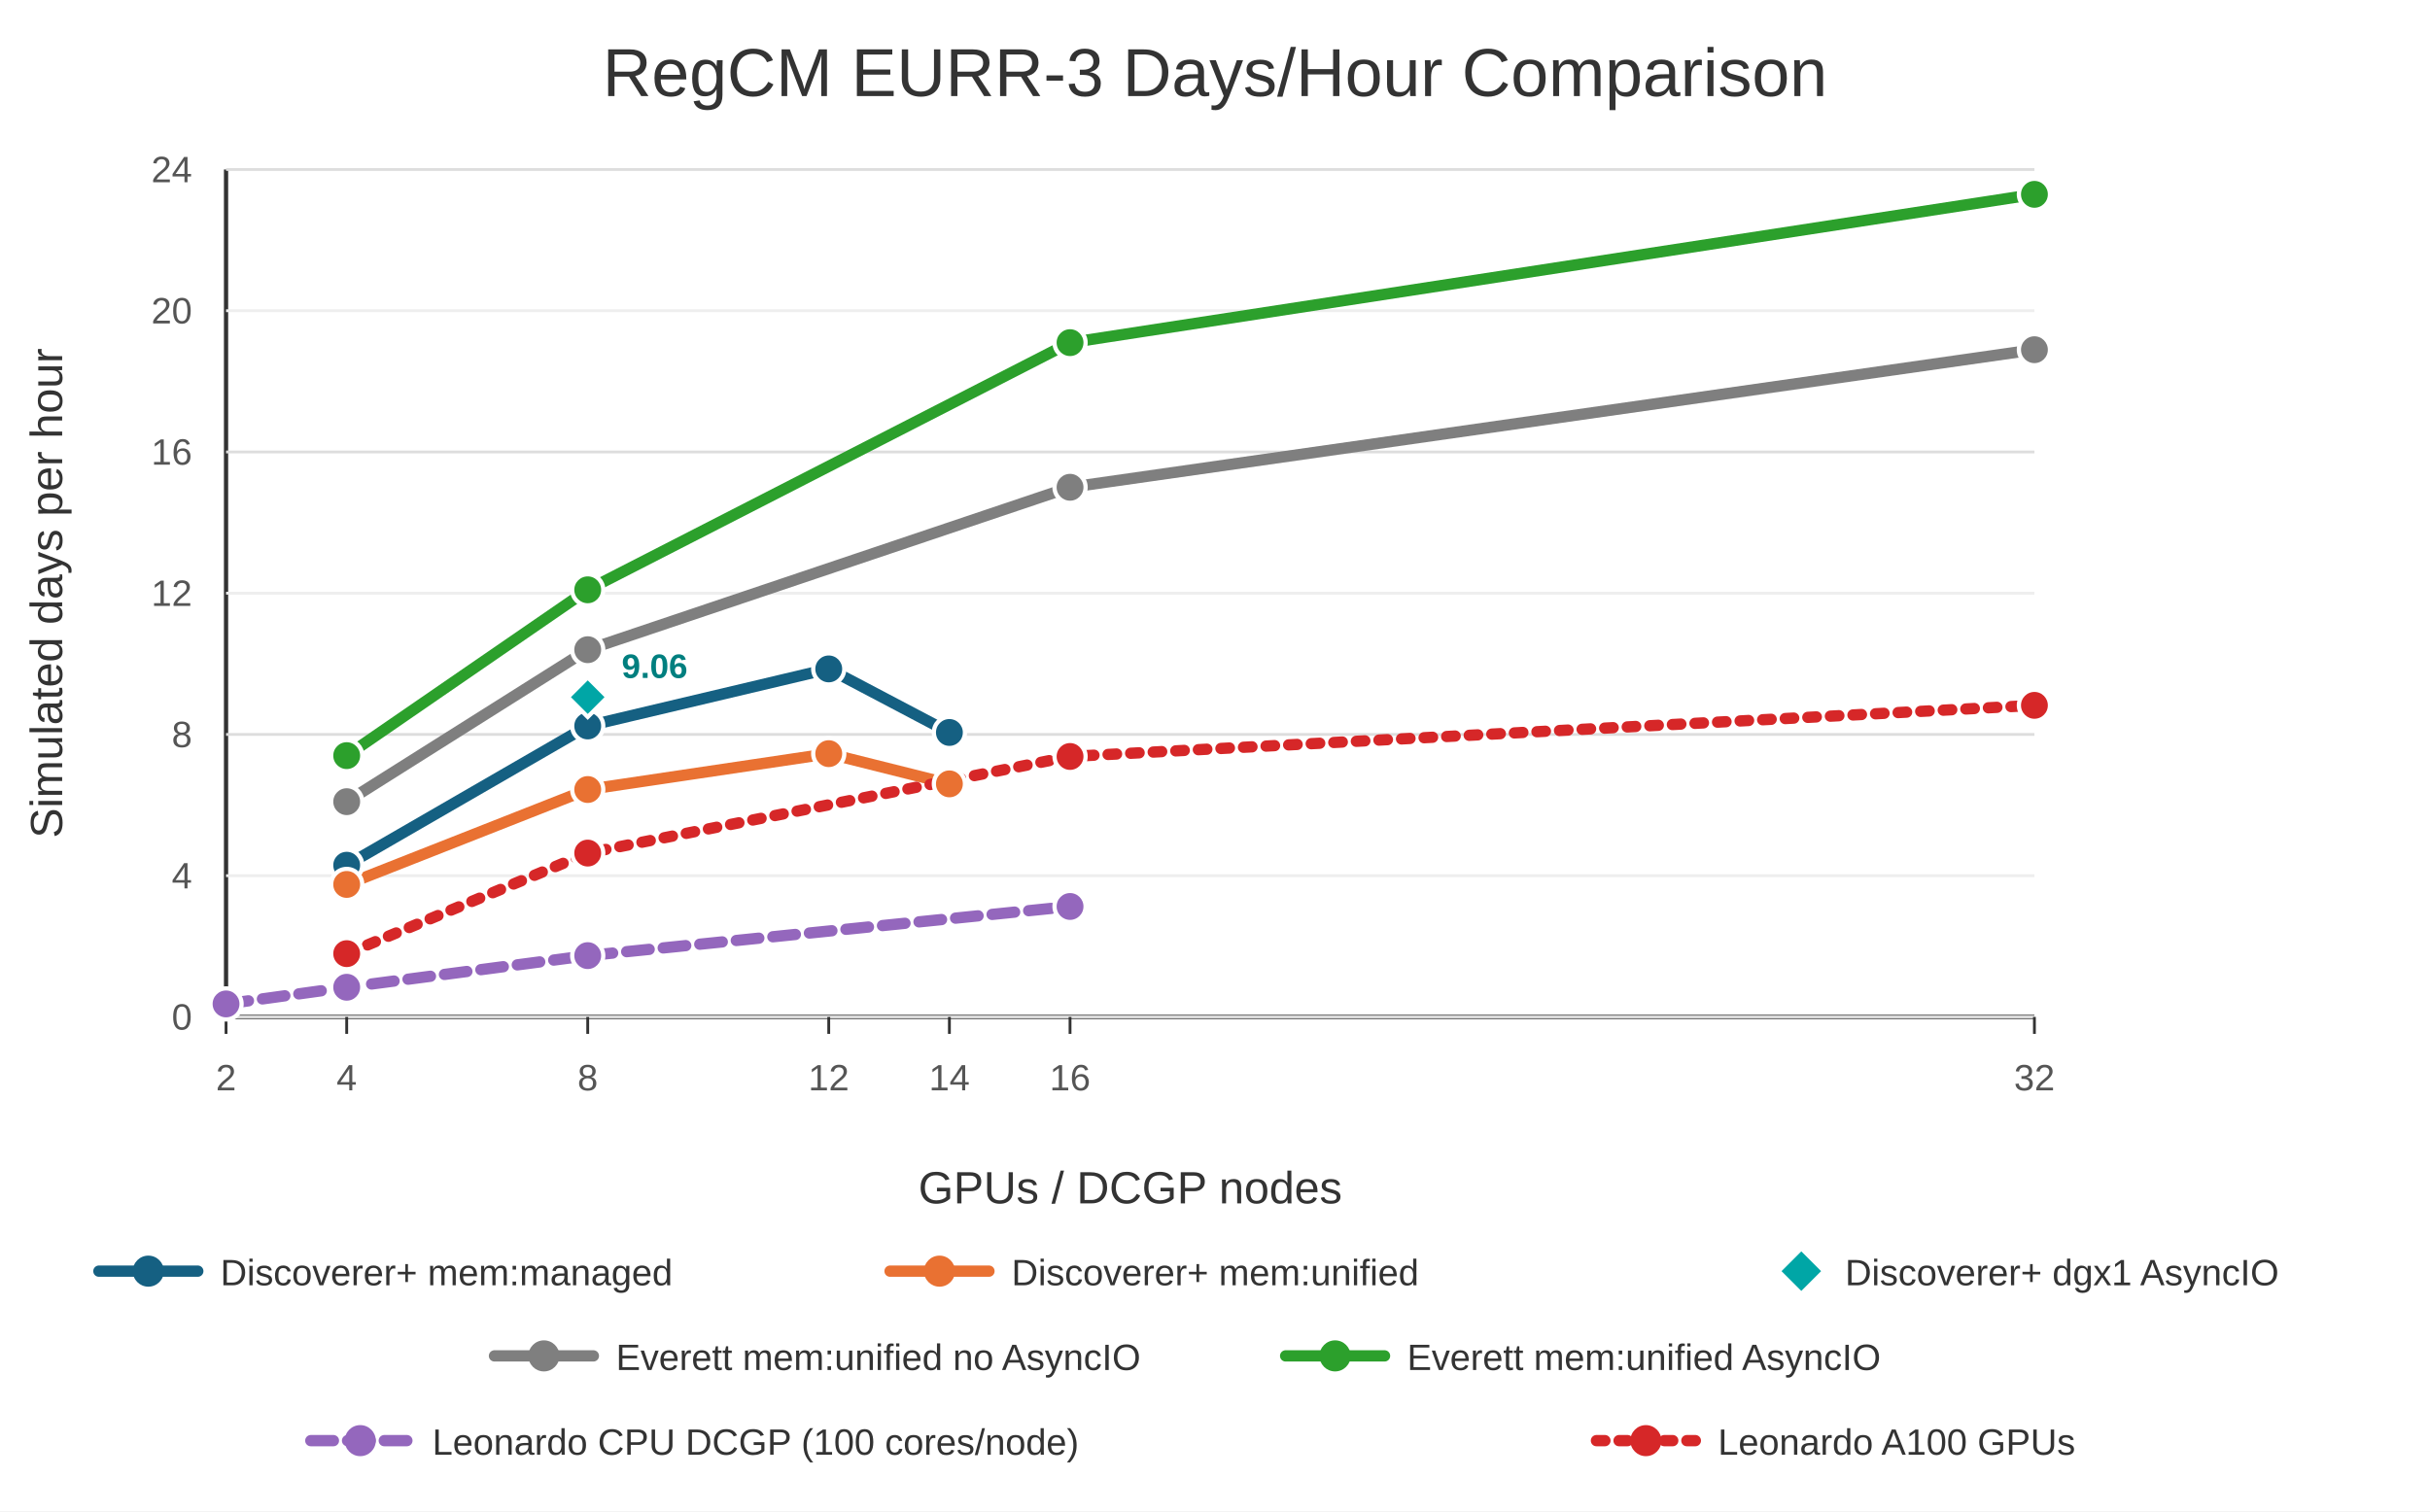
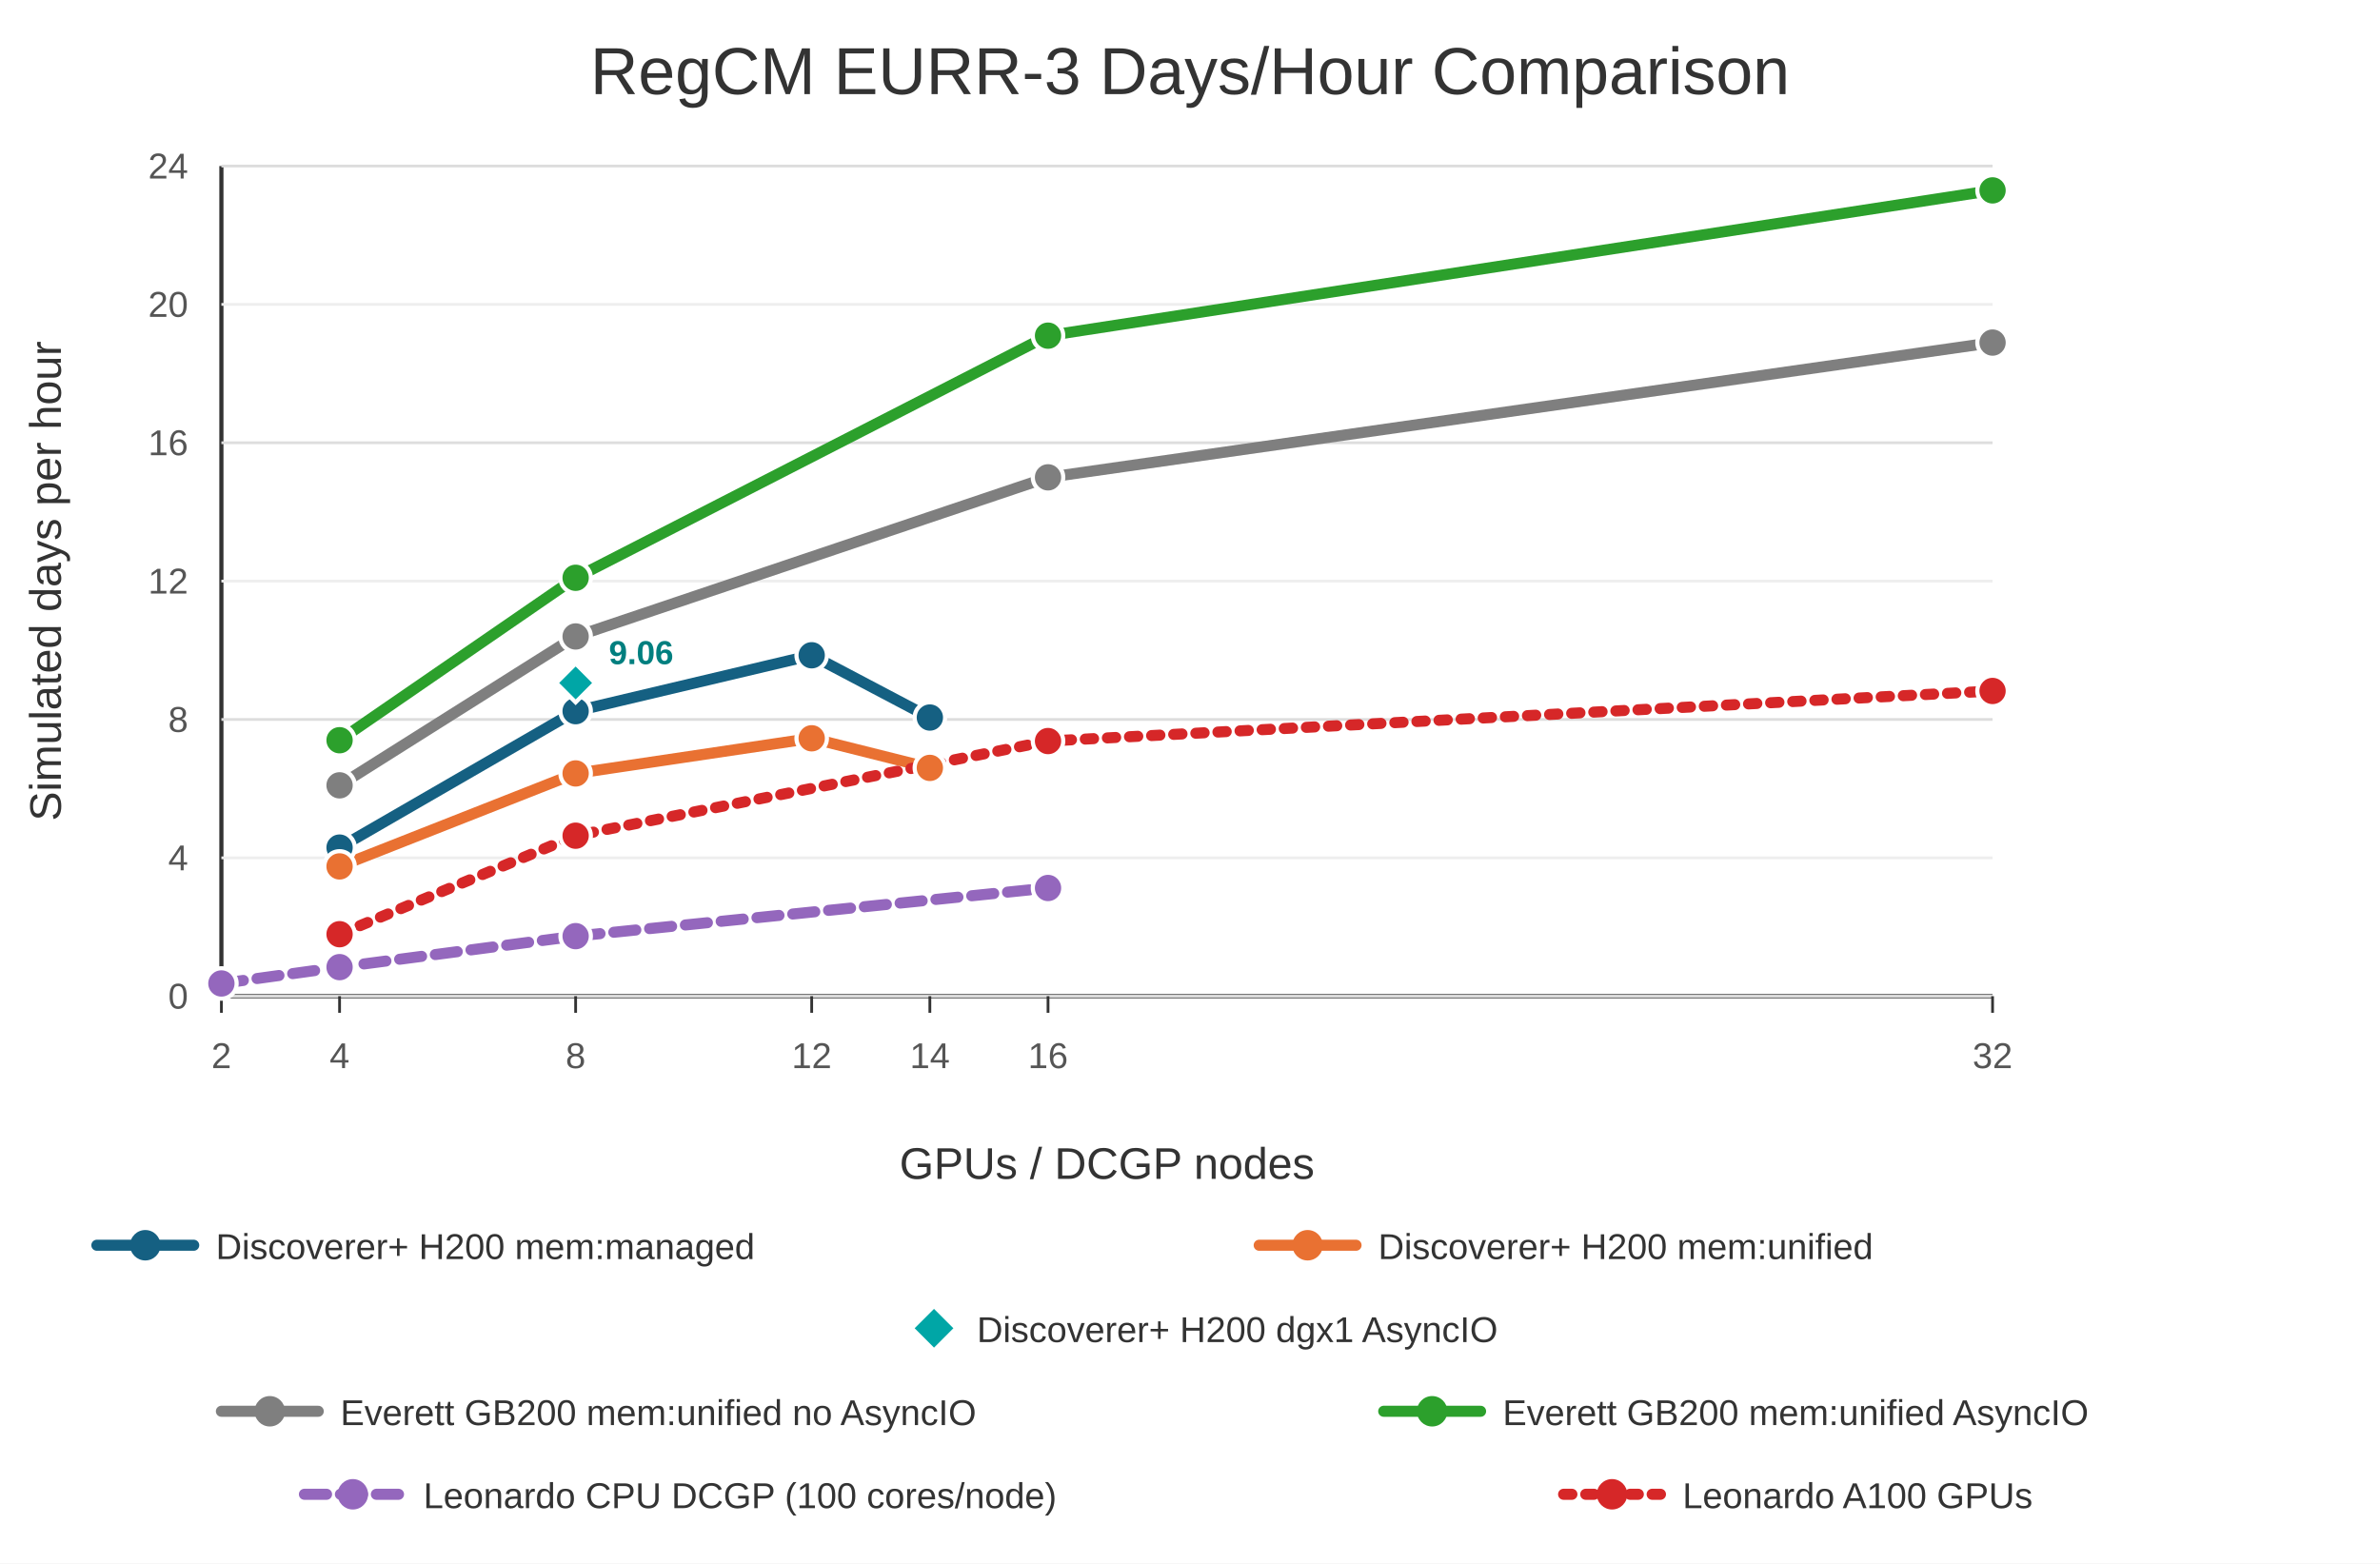
- <svg xmlns="http://www.w3.org/2000/svg" width="860" height="535" viewBox="0 0 860 535" role="img" aria-labelledby="title desc">
-   <rect width="860" height="535" fill="#ffffff" />
+ <svg xmlns="http://www.w3.org/2000/svg" width="860" height="565" viewBox="0 0 860 565" role="img" aria-labelledby="title desc">
+   <rect width="860" height="565" fill="#ffffff" />
  <text x="430" y="34" text-anchor="middle" font-family="Arial, sans-serif" font-size="24" fill="#333333">RegCM EURR-3 Days/Hour Comparison</text>
  <line x1="80" y1="360" x2="720" y2="360" stroke="#333333" stroke-width="1.5" />
  <line x1="80" y1="60" x2="80" y2="360" stroke="#333333" stroke-width="1.5" />
  <g font-family="Arial, sans-serif" font-size="13" fill="#555555">
    <line x1="80" y1="360" x2="720" y2="360" stroke="#dddddd" />
    <text x="68" y="364.5" text-anchor="end">0</text>
    <line x1="80" y1="310" x2="720" y2="310" stroke="#eeeeee" />
    <text x="68" y="314.5" text-anchor="end">4</text>
    <line x1="80" y1="260" x2="720" y2="260" stroke="#dddddd" />
    <text x="68" y="264.5" text-anchor="end">8</text>
    <line x1="80" y1="210" x2="720" y2="210" stroke="#eeeeee" />
    <text x="68" y="214.5" text-anchor="end">12</text>
    <line x1="80" y1="160" x2="720" y2="160" stroke="#dddddd" />
    <text x="68" y="164.5" text-anchor="end">16</text>
    <line x1="80" y1="110" x2="720" y2="110" stroke="#eeeeee" />
    <text x="68" y="114.5" text-anchor="end">20</text>
    <line x1="80" y1="60" x2="720" y2="60" stroke="#dddddd" />
    <text x="68" y="64.5" text-anchor="end">24</text>
  </g>
  <g font-family="Arial, sans-serif" font-size="13" fill="#555555">
    <line x1="80.0" y1="360" x2="80.0" y2="366" stroke="#333333" />
    <text x="80.0" y="386" text-anchor="middle">2</text>
    <line x1="122.7" y1="360" x2="122.7" y2="366" stroke="#333333" />
    <text x="122.7" y="386" text-anchor="middle">4</text>
    <line x1="208.0" y1="360" x2="208.0" y2="366" stroke="#333333" />
    <text x="208.0" y="386" text-anchor="middle">8</text>
    <line x1="293.3" y1="360" x2="293.3" y2="366" stroke="#333333" />
    <text x="293.3" y="386" text-anchor="middle">12</text>
    <line x1="336.0" y1="360" x2="336.0" y2="366" stroke="#333333" />
    <text x="336.0" y="386" text-anchor="middle">14</text>
    <line x1="378.7" y1="360" x2="378.7" y2="366" stroke="#333333" />
    <text x="378.7" y="386" text-anchor="middle">16</text>
    <line x1="720.0" y1="360" x2="720.0" y2="366" stroke="#333333" />
    <text x="720.0" y="386" text-anchor="middle">32</text>
  </g>
  <text x="400" y="426" text-anchor="middle" font-family="Arial, sans-serif" font-size="16" fill="#333333">GPUs / DCGP nodes</text>
  <text x="22" y="210" text-anchor="middle" transform="rotate(-90 22 210)" font-family="Arial, sans-serif" font-size="16" fill="#333333">Simulated days per hour</text>
  <polyline points="122.7,306.3 208.0,257.0 293.3,236.8 336.0,259.3" fill="none" stroke="#156082" stroke-width="4" stroke-linejoin="round" stroke-linecap="round" />
  <polyline points="122.7,313.1 208.0,279.5 293.3,266.8 336.0,277.5" fill="none" stroke="#e97132" stroke-width="4" stroke-linejoin="round" stroke-linecap="round" />
  <polyline points="122.7,283.8 208.0,230.0 378.7,172.5 720.0,123.8" fill="none" stroke="#7f7f7f" stroke-width="4" stroke-linejoin="round" stroke-linecap="round" />
  <polyline points="122.7,267.5 208.0,208.8 378.7,121.3 720.0,68.8" fill="none" stroke="#2ca02c" stroke-width="4" stroke-linejoin="round" stroke-linecap="round" />
  <polyline points="80.0,355.4 122.7,349.5 208.0,338.3 378.7,320.9" fill="none" stroke="#9467bd" stroke-width="4" stroke-linejoin="round" stroke-linecap="round" stroke-dasharray="8 5" />
  <polyline points="122.7,337.6 208.0,302.0 378.7,267.8 720.0,249.7" fill="none" stroke="#d62728" stroke-width="4" stroke-linejoin="round" stroke-linecap="round" stroke-dasharray="3 5" />
  <g stroke="#ffffff" stroke-width="1.5">
    <circle cx="122.7" cy="306.3" r="5.5" fill="#156082" />
    <circle cx="208.0" cy="257.0" r="5.5" fill="#156082" />
    <circle cx="293.3" cy="236.8" r="5.5" fill="#156082" />
    <circle cx="336.0" cy="259.3" r="5.5" fill="#156082" />
    <circle cx="122.7" cy="313.1" r="5.5" fill="#e97132" />
    <circle cx="208.0" cy="279.5" r="5.5" fill="#e97132" />
    <circle cx="293.3" cy="266.8" r="5.5" fill="#e97132" />
    <circle cx="336.0" cy="277.5" r="5.5" fill="#e97132" />
    <circle cx="122.7" cy="283.8" r="5.5" fill="#7f7f7f" />
    <circle cx="208.0" cy="230.0" r="5.5" fill="#7f7f7f" />
    <circle cx="378.7" cy="172.5" r="5.5" fill="#7f7f7f" />
    <circle cx="720.0" cy="123.8" r="5.5" fill="#7f7f7f" />
    <circle cx="122.7" cy="267.5" r="5.5" fill="#2ca02c" />
    <circle cx="208.0" cy="208.8" r="5.5" fill="#2ca02c" />
    <circle cx="378.7" cy="121.3" r="5.5" fill="#2ca02c" />
    <circle cx="720.0" cy="68.8" r="5.5" fill="#2ca02c" />
    <circle cx="80.0" cy="355.4" r="5.5" fill="#9467bd" />
    <circle cx="122.7" cy="349.5" r="5.5" fill="#9467bd" />
    <circle cx="208.0" cy="338.3" r="5.5" fill="#9467bd" />
    <circle cx="378.7" cy="320.9" r="5.5" fill="#9467bd" />
    <circle cx="122.7" cy="337.6" r="5.5" fill="#d62728" />
    <circle cx="208.0" cy="302.0" r="5.5" fill="#d62728" />
    <circle cx="378.7" cy="267.8" r="5.5" fill="#d62728" />
    <circle cx="720.0" cy="249.7" r="5.5" fill="#d62728" />
    <polygon points="208.0,239.8 215.0,246.8 208.0,253.8 201.0,246.8" fill="#00a6a6" />
  </g>
  <text x="220" y="240" font-family="Arial, sans-serif" font-size="12" font-weight="bold" fill="#007f7f">9.06</text>
  <g font-family="Arial, sans-serif" font-size="13" fill="#333333">
    <line x1="35" y1="450" x2="70" y2="450" stroke="#156082" stroke-width="4" stroke-linecap="round" />
    <circle cx="52.5" cy="450" r="5.5" fill="#156082" />
-     <text x="78" y="455">Discoverer+ mem:managed</text>
-     <line x1="315" y1="450" x2="350" y2="450" stroke="#e97132" stroke-width="4" stroke-linecap="round" />
-     <circle cx="332.5" cy="450" r="5.5" fill="#e97132" />
-     <text x="358" y="455">Discoverer+ mem:unified</text>
-     <polygon points="637.5,443 644.5,450 637.5,457 630.5,450" fill="#00a6a6" />
-     <text x="653" y="455">Discoverer+ dgx1 AsyncIO</text>
-     <line x1="175" y1="480" x2="210" y2="480" stroke="#7f7f7f" stroke-width="4" stroke-linecap="round" />
-     <circle cx="192.5" cy="480" r="5.5" fill="#7f7f7f" />
-     <text x="218" y="485">Everett mem:unified no AsyncIO</text>
-     <line x1="455" y1="480" x2="490" y2="480" stroke="#2ca02c" stroke-width="4" stroke-linecap="round" />
-     <circle cx="472.5" cy="480" r="5.5" fill="#2ca02c" />
-     <text x="498" y="485">Everett mem:unified AsyncIO</text>
-     <line x1="110" y1="510" x2="145" y2="510" stroke="#9467bd" stroke-width="4" stroke-linecap="round" stroke-dasharray="8 5" />
-     <circle cx="127.5" cy="510" r="5.5" fill="#9467bd" />
-     <text x="153" y="515">Leonardo CPU DCGP (100 cores/node)</text>
-     <line x1="565" y1="510" x2="600" y2="510" stroke="#d62728" stroke-width="4" stroke-linecap="round" stroke-dasharray="3 5" />
-     <circle cx="582.5" cy="510" r="5.5" fill="#d62728" />
-     <text x="608" y="515">Leonardo A100 GPUs</text>
+     <text x="78" y="455">Discoverer+ H200 mem:managed</text>
+     <line x1="455" y1="450" x2="490" y2="450" stroke="#e97132" stroke-width="4" stroke-linecap="round" />
+     <circle cx="472.5" cy="450" r="5.5" fill="#e97132" />
+     <text x="498" y="455">Discoverer+ H200 mem:unified</text>
+     <polygon points="337.5,473 344.5,480 337.5,487 330.5,480" fill="#00a6a6" />
+     <text x="353" y="485">Discoverer+ H200 dgx1 AsyncIO</text>
+     <line x1="80" y1="510" x2="115" y2="510" stroke="#7f7f7f" stroke-width="4" stroke-linecap="round" />
+     <circle cx="97.5" cy="510" r="5.5" fill="#7f7f7f" />
+     <text x="123" y="515">Everett GB200 mem:unified no AsyncIO</text>
+     <line x1="500" y1="510" x2="535" y2="510" stroke="#2ca02c" stroke-width="4" stroke-linecap="round" />
+     <circle cx="517.5" cy="510" r="5.5" fill="#2ca02c" />
+     <text x="543" y="515">Everett GB200 mem:unified AsyncIO</text>
+     <line x1="110" y1="540" x2="145" y2="540" stroke="#9467bd" stroke-width="4" stroke-linecap="round" stroke-dasharray="8 5" />
+     <circle cx="127.5" cy="540" r="5.5" fill="#9467bd" />
+     <text x="153" y="545">Leonardo CPU DCGP (100 cores/node)</text>
+     <line x1="565" y1="540" x2="600" y2="540" stroke="#d62728" stroke-width="4" stroke-linecap="round" stroke-dasharray="3 5" />
+     <circle cx="582.5" cy="540" r="5.5" fill="#d62728" />
+     <text x="608" y="545">Leonardo A100 GPUs</text>
  </g>
</svg>
